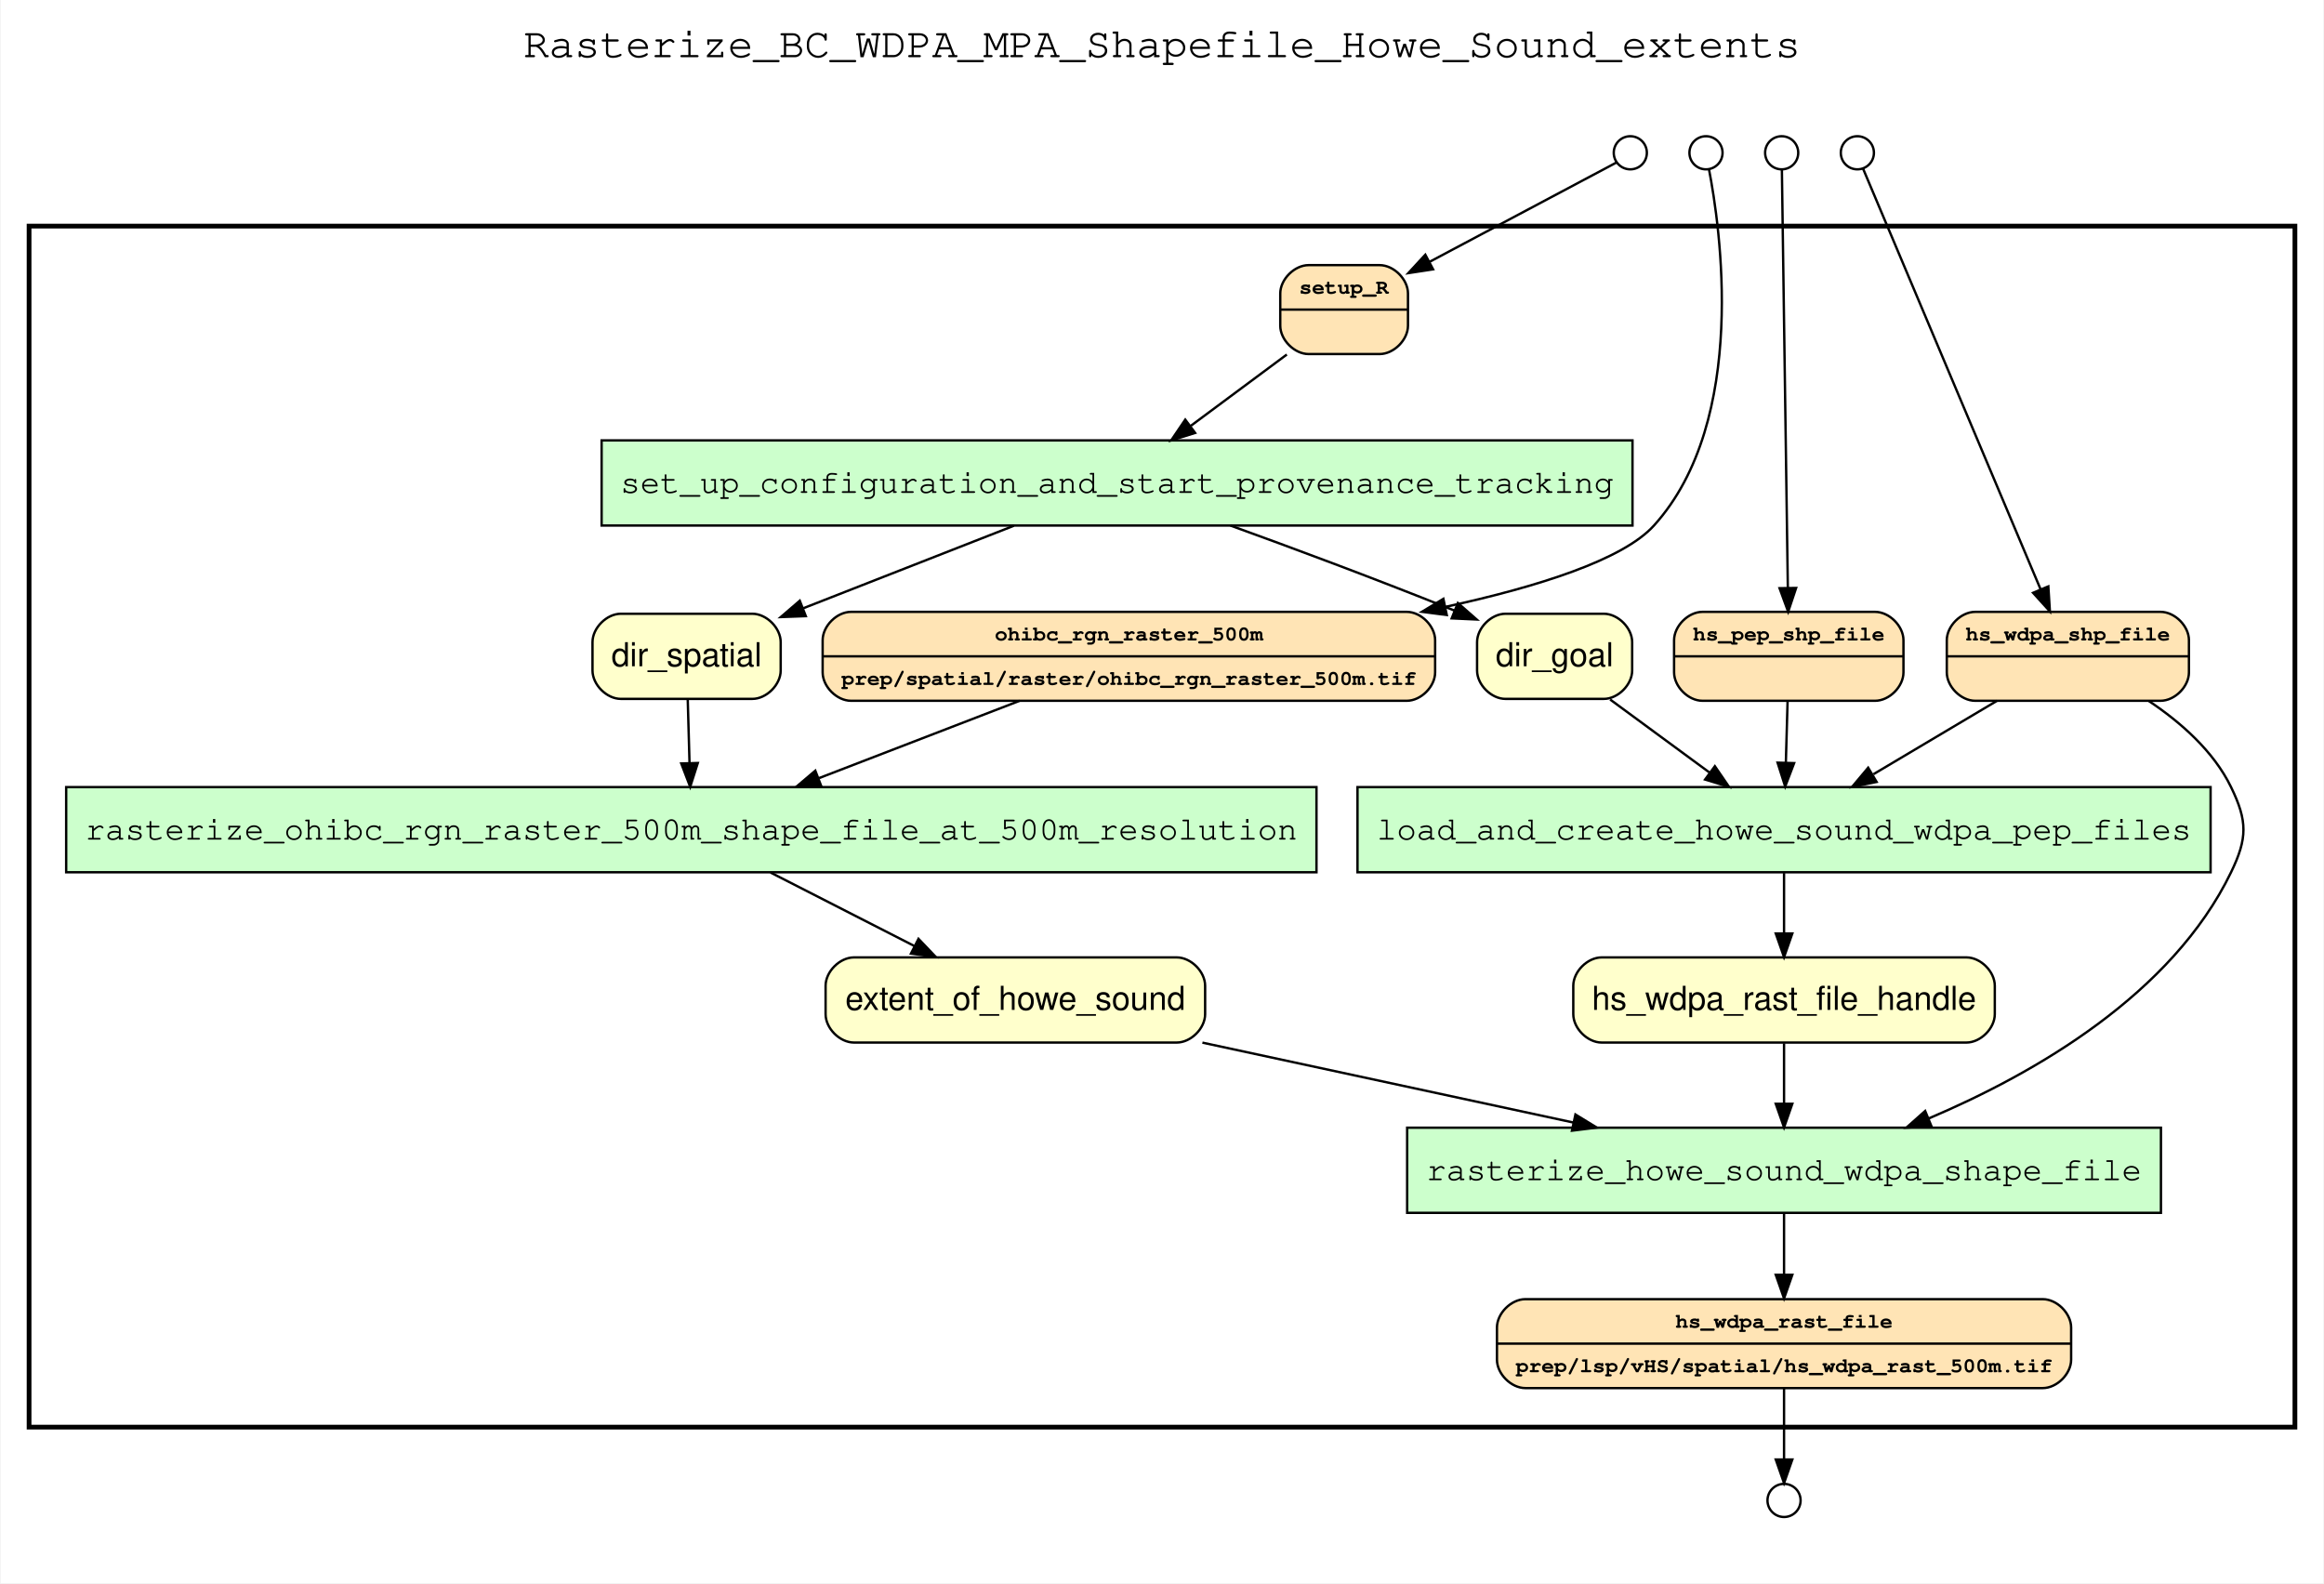
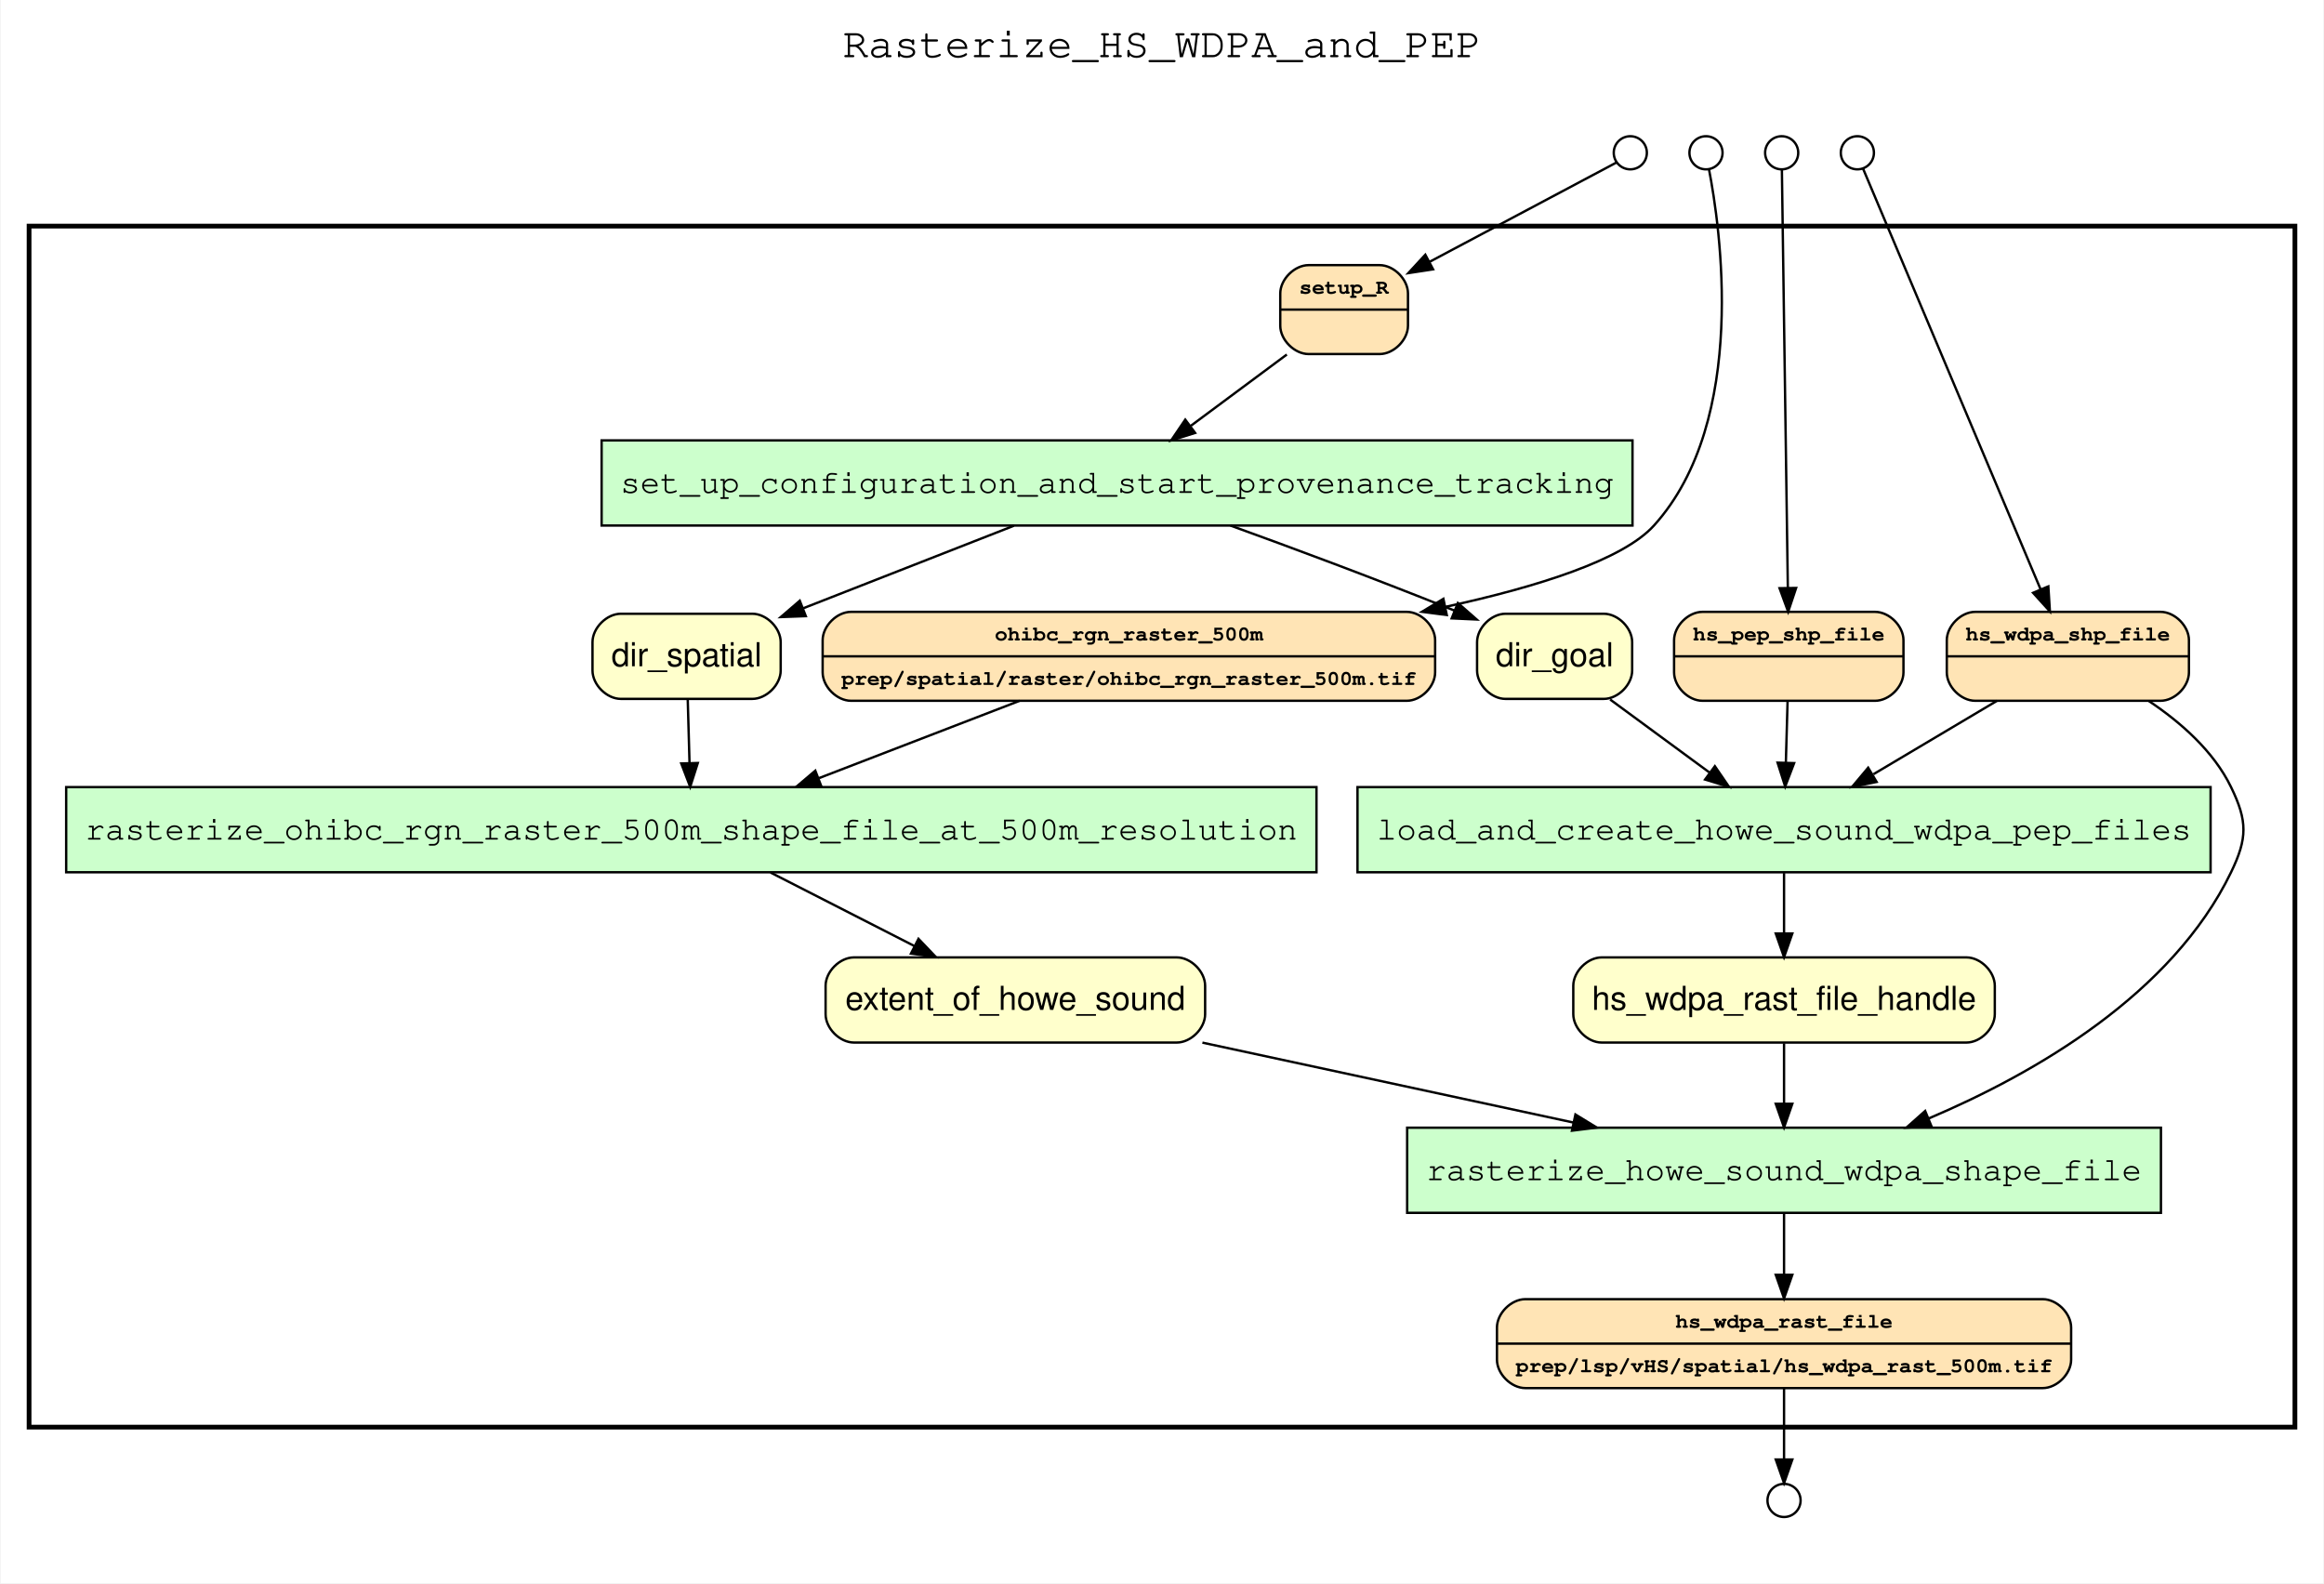
<svg xmlns="http://www.w3.org/2000/svg" width="982pt" height="669pt" viewBox="0.00 0.00 982.00 669.40">
  <g id="graph0" class="graph" transform="scale(1 1) rotate(0) translate(4 665.4)">
    <polygon fill="white" stroke="none" points="-4,4 -4,-665.4 978,-665.4 978,4 -4,4" />
-     <text text-anchor="middle" x="487" y="-641.2" font-family="Courier,monospace" font-size="18.00">Rasterize_BC_WDPA_MPA_Shapefile_Howe_Sound_extents</text>
+     <text text-anchor="middle" x="487" y="-641.2" font-family="Courier,monospace" font-size="18.00">Rasterize_HS_WDPA_and_PEP</text>
    <g id="clust1" class="cluster">
      <polygon fill="none" stroke="black" stroke-width="2" points="8,-62 8,-569.8 966,-569.8 966,-62 8,-62" />
    </g>
    <g id="clust2" class="cluster">
      <polygon fill="none" stroke="white" stroke-width="2" points="16,-70 16,-561.8 958,-561.8 958,-70 16,-70" />
    </g>
    <g id="clust3" class="cluster">
      <polygon fill="none" stroke="white" stroke-width="2" points="662,-577.8 662,-623.8 804,-623.8 804,-577.8 662,-577.8" />
    </g>
    <g id="clust4" class="cluster">
      <polygon fill="none" stroke="white" stroke-width="2" points="670,-585.8 670,-615.8 796,-615.8 796,-585.8 670,-585.8" />
    </g>
    <g id="clust5" class="cluster">
      <polygon fill="none" stroke="white" stroke-width="2" points="727,-8 727,-54 773,-54 773,-8 727,-8" />
    </g>
    <g id="clust6" class="cluster">
      <polygon fill="none" stroke="white" stroke-width="2" points="735,-16 735,-46 765,-46 765,-16 735,-16" />
    </g>
    <g id="node1" class="node">
      <polygon fill="#ccffcc" stroke="black" points="930.343,-332.6 569.657,-332.6 569.657,-296.6 930.343,-296.6 930.343,-332.6" />
      <text text-anchor="middle" x="750" y="-310.4" font-family="Courier,monospace" font-size="14.00">load_and_create_howe_sound_wdpa_pep_files</text>
    </g>
    <g id="node8" class="node">
      <path fill="#ffffcc" stroke="black" d="M827.108,-260.6C827.108,-260.6 672.892,-260.6 672.892,-260.6 666.892,-260.6 660.892,-254.6 660.892,-248.6 660.892,-248.6 660.892,-236.6 660.892,-236.6 660.892,-230.6 666.892,-224.6 672.892,-224.6 672.892,-224.6 827.108,-224.6 827.108,-224.6 833.108,-224.6 839.108,-230.6 839.108,-236.6 839.108,-236.6 839.108,-248.6 839.108,-248.6 839.108,-254.6 833.108,-260.6 827.108,-260.6" />
      <text text-anchor="middle" x="750" y="-238.4" font-family="Helvetica,sans-Serif" font-size="14.00">hs_wdpa_rast_file_handle</text>
    </g>
    <g id="edge13" class="edge">
      <path fill="none" stroke="black" d="M750,-296.297C750,-288.583 750,-279.312 750,-270.712" />
      <polygon fill="black" stroke="black" points="753.5,-270.704 750,-260.704 746.5,-270.704 753.5,-270.704" />
    </g>
    <g id="node2" class="node">
      <polygon fill="#ccffcc" stroke="black" points="552.315,-332.6 23.685,-332.6 23.685,-296.6 552.315,-296.6 552.315,-332.6" />
      <text text-anchor="middle" x="288" y="-310.4" font-family="Courier,monospace" font-size="14.00">rasterize_ohibc_rgn_raster_500m_shape_file_at_500m_resolution</text>
    </g>
    <g id="node7" class="node">
      <path fill="#ffffcc" stroke="black" d="M493.235,-260.6C493.235,-260.6 356.765,-260.6 356.765,-260.6 350.765,-260.6 344.765,-254.6 344.765,-248.6 344.765,-248.6 344.765,-236.6 344.765,-236.6 344.765,-230.6 350.765,-224.6 356.765,-224.6 356.765,-224.6 493.235,-224.6 493.235,-224.6 499.235,-224.6 505.235,-230.6 505.235,-236.6 505.235,-236.6 505.235,-248.6 505.235,-248.6 505.235,-254.6 499.235,-260.6 493.235,-260.6" />
      <text text-anchor="middle" x="425" y="-238.4" font-family="Helvetica,sans-Serif" font-size="14.00">extent_of_howe_sound</text>
    </g>
    <g id="edge12" class="edge">
      <path fill="none" stroke="black" d="M321.514,-296.476C339.841,-287.112 362.736,-275.414 382.328,-265.403" />
      <polygon fill="black" stroke="black" points="384.045,-268.457 391.357,-260.79 380.86,-262.223 384.045,-268.457" />
    </g>
    <g id="node3" class="node">
      <polygon fill="#ccffcc" stroke="black" points="685.93,-479.2 250.07,-479.2 250.07,-443.2 685.93,-443.2 685.93,-479.2" />
      <text text-anchor="middle" x="468" y="-457" font-family="Courier,monospace" font-size="14.00">set_up_configuration_and_start_provenance_tracking</text>
    </g>
    <g id="node5" class="node">
      <path fill="#ffffcc" stroke="black" d="M313.784,-405.9C313.784,-405.9 258.216,-405.9 258.216,-405.9 252.216,-405.9 246.216,-399.9 246.216,-393.9 246.216,-393.9 246.216,-381.9 246.216,-381.9 246.216,-375.9 252.216,-369.9 258.216,-369.9 258.216,-369.9 313.784,-369.9 313.784,-369.9 319.784,-369.9 325.784,-375.9 325.784,-381.9 325.784,-381.9 325.784,-393.9 325.784,-393.9 325.784,-399.9 319.784,-405.9 313.784,-405.9" />
      <text text-anchor="middle" x="286" y="-383.7" font-family="Helvetica,sans-Serif" font-size="14.00">dir_spatial</text>
    </g>
    <g id="edge10" class="edge">
      <path fill="none" stroke="black" d="M424.406,-443.122C397.596,-432.619 363.169,-419.132 335.358,-408.236" />
      <polygon fill="black" stroke="black" points="336.408,-404.889 325.82,-404.5 333.855,-411.406 336.408,-404.889" />
    </g>
    <g id="node6" class="node">
      <path fill="#ffffcc" stroke="black" d="M673.787,-405.9C673.787,-405.9 632.213,-405.9 632.213,-405.9 626.213,-405.9 620.213,-399.9 620.213,-393.9 620.213,-393.9 620.213,-381.9 620.213,-381.9 620.213,-375.9 626.213,-369.9 632.213,-369.9 632.213,-369.9 673.787,-369.9 673.787,-369.9 679.787,-369.9 685.787,-375.9 685.787,-381.9 685.787,-381.9 685.787,-393.9 685.787,-393.9 685.787,-399.9 679.787,-405.9 673.787,-405.9" />
      <text text-anchor="middle" x="653" y="-383.7" font-family="Helvetica,sans-Serif" font-size="14.00">dir_goal</text>
    </g>
    <g id="edge11" class="edge">
      <path fill="none" stroke="black" d="M515.923,-443.197C541.635,-433.9 574.026,-421.913 610.656,-407.247" />
      <polygon fill="black" stroke="black" points="612.09,-410.443 620.059,-403.461 609.475,-403.95 612.09,-410.443" />
    </g>
    <g id="node4" class="node">
      <polygon fill="#ccffcc" stroke="black" points="909.35,-188.6 590.65,-188.6 590.65,-152.6 909.35,-152.6 909.35,-188.6" />
      <text text-anchor="middle" x="750" y="-166.4" font-family="Courier,monospace" font-size="14.00">rasterize_howe_sound_wdpa_shape_file</text>
    </g>
    <g id="node13" class="node">
      <path fill="#ffe4b5" stroke="black" d="M640.619,-78.5C640.619,-78.5 859.381,-78.5 859.381,-78.5 865.381,-78.5 871.381,-84.5 871.381,-90.5 871.381,-90.5 871.381,-104.1 871.381,-104.1 871.381,-110.1 865.381,-116.1 859.381,-116.1 859.381,-116.1 640.619,-116.1 640.619,-116.1 634.619,-116.1 628.619,-110.1 628.619,-104.1 628.619,-104.1 628.619,-90.5 628.619,-90.5 628.619,-84.5 634.619,-78.5 640.619,-78.5" />
      <text text-anchor="middle" x="750" y="-104" font-family="Courier,monospace" font-weight="bold" font-size="9.00">hs_wdpa_rast_file</text>
      <polyline fill="none" stroke="black" points="628.619,-97.3 871.381,-97.3 " />
      <text text-anchor="start" x="636.619" y="-85.2" font-family="Courier,monospace" font-weight="bold" font-size="9.00">prep/lsp/vHS/spatial/hs_wdpa_rast_500m.tif</text>
    </g>
    <g id="edge14" class="edge">
      <path fill="none" stroke="black" d="M750,-152.34C750,-144.605 750,-135.279 750,-126.568" />
      <polygon fill="black" stroke="black" points="753.5,-126.396 750,-116.396 746.5,-126.396 753.5,-126.396" />
    </g>
    <g id="edge8" class="edge">
      <path fill="none" stroke="black" d="M286.484,-369.64C286.71,-361.583 286.985,-351.8 287.237,-342.784" />
      <polygon fill="black" stroke="black" points="290.738,-342.795 287.52,-332.701 283.741,-342.599 290.738,-342.795" />
    </g>
    <g id="edge7" class="edge">
      <path fill="none" stroke="black" d="M676.481,-369.64C689.111,-360.357 704.857,-348.782 718.534,-338.729" />
      <polygon fill="black" stroke="black" points="720.751,-341.444 726.735,-332.701 716.605,-335.803 720.751,-341.444" />
    </g>
    <g id="edge5" class="edge">
      <path fill="none" stroke="black" d="M504.088,-224.566C551.462,-214.362 611.811,-201.364 660.869,-190.798" />
      <polygon fill="black" stroke="black" points="661.8,-194.177 670.839,-188.65 660.326,-187.334 661.8,-194.177" />
    </g>
    <g id="edge1" class="edge">
      <path fill="none" stroke="black" d="M750,-224.297C750,-216.583 750,-207.312 750,-198.712" />
      <polygon fill="black" stroke="black" points="753.5,-198.704 750,-188.704 746.5,-198.704 753.5,-198.704" />
    </g>
    <g id="node9" class="node">
      <path fill="#ffe4b5" stroke="black" d="M549,-515.7C549,-515.7 579,-515.7 579,-515.7 585,-515.7 591,-521.7 591,-527.7 591,-527.7 591,-541.3 591,-541.3 591,-547.3 585,-553.3 579,-553.3 579,-553.3 549,-553.3 549,-553.3 543,-553.3 537,-547.3 537,-541.3 537,-541.3 537,-527.7 537,-527.7 537,-521.7 543,-515.7 549,-515.7" />
      <text text-anchor="middle" x="563.897" y="-541.2" font-family="Courier,monospace" font-weight="bold" font-size="9.00">setup_R</text>
      <polyline fill="none" stroke="black" points="537,-534.5 590.794,-534.5 " />
      <text text-anchor="middle" x="563.897" y="-522.4" font-family="Courier,monospace" font-weight="bold" font-size="9.00"> </text>
    </g>
    <g id="edge9" class="edge">
      <path fill="none" stroke="black" d="M539.775,-515.508C527.473,-506.371 512.383,-495.163 499.219,-485.387" />
      <polygon fill="black" stroke="black" points="501.01,-482.357 490.895,-479.205 496.836,-487.977 501.01,-482.357" />
    </g>
    <g id="node10" class="node">
      <path fill="#ffe4b5" stroke="black" d="M355.52,-369.1C355.52,-369.1 590.48,-369.1 590.48,-369.1 596.48,-369.1 602.48,-375.1 602.48,-381.1 602.48,-381.1 602.48,-394.7 602.48,-394.7 602.48,-400.7 596.48,-406.7 590.48,-406.7 590.48,-406.7 355.52,-406.7 355.52,-406.7 349.52,-406.7 343.52,-400.7 343.52,-394.7 343.52,-394.7 343.52,-381.1 343.52,-381.1 343.52,-375.1 349.52,-369.1 355.52,-369.1" />
      <text text-anchor="middle" x="473" y="-394.6" font-family="Courier,monospace" font-weight="bold" font-size="9.00">ohibc_rgn_raster_500m</text>
      <polyline fill="none" stroke="black" points="343.52,-387.9 602.48,-387.9 " />
      <text text-anchor="start" x="351.52" y="-375.8" font-family="Courier,monospace" font-weight="bold" font-size="9.00">prep/spatial/raster/ohibc_rgn_raster_500m.tif</text>
    </g>
    <g id="edge6" class="edge">
      <path fill="none" stroke="black" d="M426.794,-369.092C401.058,-359.173 368.881,-346.772 341.99,-336.408" />
      <polygon fill="black" stroke="black" points="342.933,-333.021 332.343,-332.69 340.416,-339.552 342.933,-333.021" />
    </g>
    <g id="node11" class="node">
      <path fill="#ffe4b5" stroke="black" d="M830.807,-369.1C830.807,-369.1 909.193,-369.1 909.193,-369.1 915.193,-369.1 921.193,-375.1 921.193,-381.1 921.193,-381.1 921.193,-394.7 921.193,-394.7 921.193,-400.7 915.193,-406.7 909.193,-406.7 909.193,-406.7 830.807,-406.7 830.807,-406.7 824.807,-406.7 818.807,-400.7 818.807,-394.7 818.807,-394.7 818.807,-381.1 818.807,-381.1 818.807,-375.1 824.807,-369.1 830.807,-369.1" />
      <text text-anchor="middle" x="870" y="-394.6" font-family="Courier,monospace" font-weight="bold" font-size="9.00">hs_wdpa_shp_file</text>
      <polyline fill="none" stroke="black" points="818.807,-387.9 921.193,-387.9 " />
      <text text-anchor="middle" x="870" y="-375.8" font-family="Courier,monospace" font-weight="bold" font-size="9.00"> </text>
    </g>
    <g id="edge4" class="edge">
      <path fill="none" stroke="black" d="M840.028,-369.092C824.214,-359.695 804.649,-348.07 787.802,-338.061" />
      <polygon fill="black" stroke="black" points="789.148,-334.789 778.763,-332.69 785.572,-340.807 789.148,-334.789" />
    </g>
    <g id="edge3" class="edge">
      <path fill="none" stroke="black" d="M904.219,-369.022C917.655,-360.051 931.609,-347.821 939,-332.6 945.989,-318.207 945.97,-311.002 939,-296.6 914.042,-245.027 856.31,-211.678 811.173,-192.509" />
      <polygon fill="black" stroke="black" points="812.329,-189.199 801.749,-188.632 809.666,-195.673 812.329,-189.199" />
    </g>
    <g id="node12" class="node">
      <path fill="#ffe4b5" stroke="black" d="M715.507,-369.1C715.507,-369.1 788.493,-369.1 788.493,-369.1 794.493,-369.1 800.493,-375.1 800.493,-381.1 800.493,-381.1 800.493,-394.7 800.493,-394.7 800.493,-400.7 794.493,-406.7 788.493,-406.7 788.493,-406.7 715.507,-406.7 715.507,-406.7 709.507,-406.7 703.507,-400.7 703.507,-394.7 703.507,-394.7 703.507,-381.1 703.507,-381.1 703.507,-375.1 709.507,-369.1 715.507,-369.1" />
      <text text-anchor="middle" x="752" y="-394.6" font-family="Courier,monospace" font-weight="bold" font-size="9.00">hs_pep_shp_file</text>
      <polyline fill="none" stroke="black" points="703.507,-387.9 800.493,-387.9 " />
      <text text-anchor="middle" x="752" y="-375.8" font-family="Courier,monospace" font-weight="bold" font-size="9.00"> </text>
    </g>
    <g id="edge2" class="edge">
      <path fill="none" stroke="black" d="M751.495,-368.908C751.275,-361.048 751.011,-351.656 750.767,-342.96" />
      <polygon fill="black" stroke="black" points="754.263,-342.746 750.484,-332.848 747.266,-342.943 754.263,-342.746" />
    </g>
    <g id="node18" class="node">
      <ellipse fill="none" stroke="black" cx="750" cy="-31" rx="7" ry="7" />
    </g>
    <g id="edge19" class="edge">
      <path fill="none" stroke="black" d="M750,-78.389C750,-68.983 750,-57.539 750,-48.371" />
      <polygon fill="black" stroke="black" points="753.5,-48.301 750,-38.301 746.5,-48.301 753.5,-48.301" />
    </g>
    <g id="node14" class="node">
      <ellipse fill="none" stroke="black" cx="685" cy="-600.8" rx="7" ry="7" />
    </g>
    <g id="edge15" class="edge">
      <path fill="none" stroke="black" d="M679.164,-596.699C665.064,-589.206 628.225,-569.629 599.974,-554.617" />
      <polygon fill="black" stroke="black" points="601.616,-551.526 591.143,-549.924 598.331,-557.707 601.616,-551.526" />
    </g>
    <g id="node15" class="node">
      <ellipse fill="none" stroke="black" cx="717" cy="-600.8" rx="7" ry="7" />
    </g>
    <g id="edge16" class="edge">
      <path fill="none" stroke="black" d="M718.282,-593.726C722.758,-570.694 735.33,-487.793 695,-443.2 681.904,-428.72 646.071,-417.349 606.917,-408.835" />
      <polygon fill="black" stroke="black" points="607.408,-405.362 596.902,-406.732 605.97,-412.213 607.408,-405.362" />
    </g>
    <g id="node16" class="node">
      <ellipse fill="none" stroke="black" cx="781" cy="-600.8" rx="7" ry="7" />
    </g>
    <g id="edge17" class="edge">
      <path fill="none" stroke="black" d="M783.381,-594.159C794.006,-568.98 837.496,-465.923 858.518,-416.109" />
      <polygon fill="black" stroke="black" points="861.742,-417.469 862.406,-406.895 855.293,-414.748 861.742,-417.469" />
    </g>
    <g id="node17" class="node">
      <ellipse fill="none" stroke="black" cx="749" cy="-600.8" rx="7" ry="7" />
    </g>
    <g id="edge18" class="edge">
      <path fill="none" stroke="black" d="M749.087,-593.716C749.454,-567.918 750.894,-466.617 751.603,-416.828" />
      <polygon fill="black" stroke="black" points="755.103,-416.799 751.746,-406.75 748.104,-416.7 755.103,-416.799" />
    </g>
  </g>
</svg>
